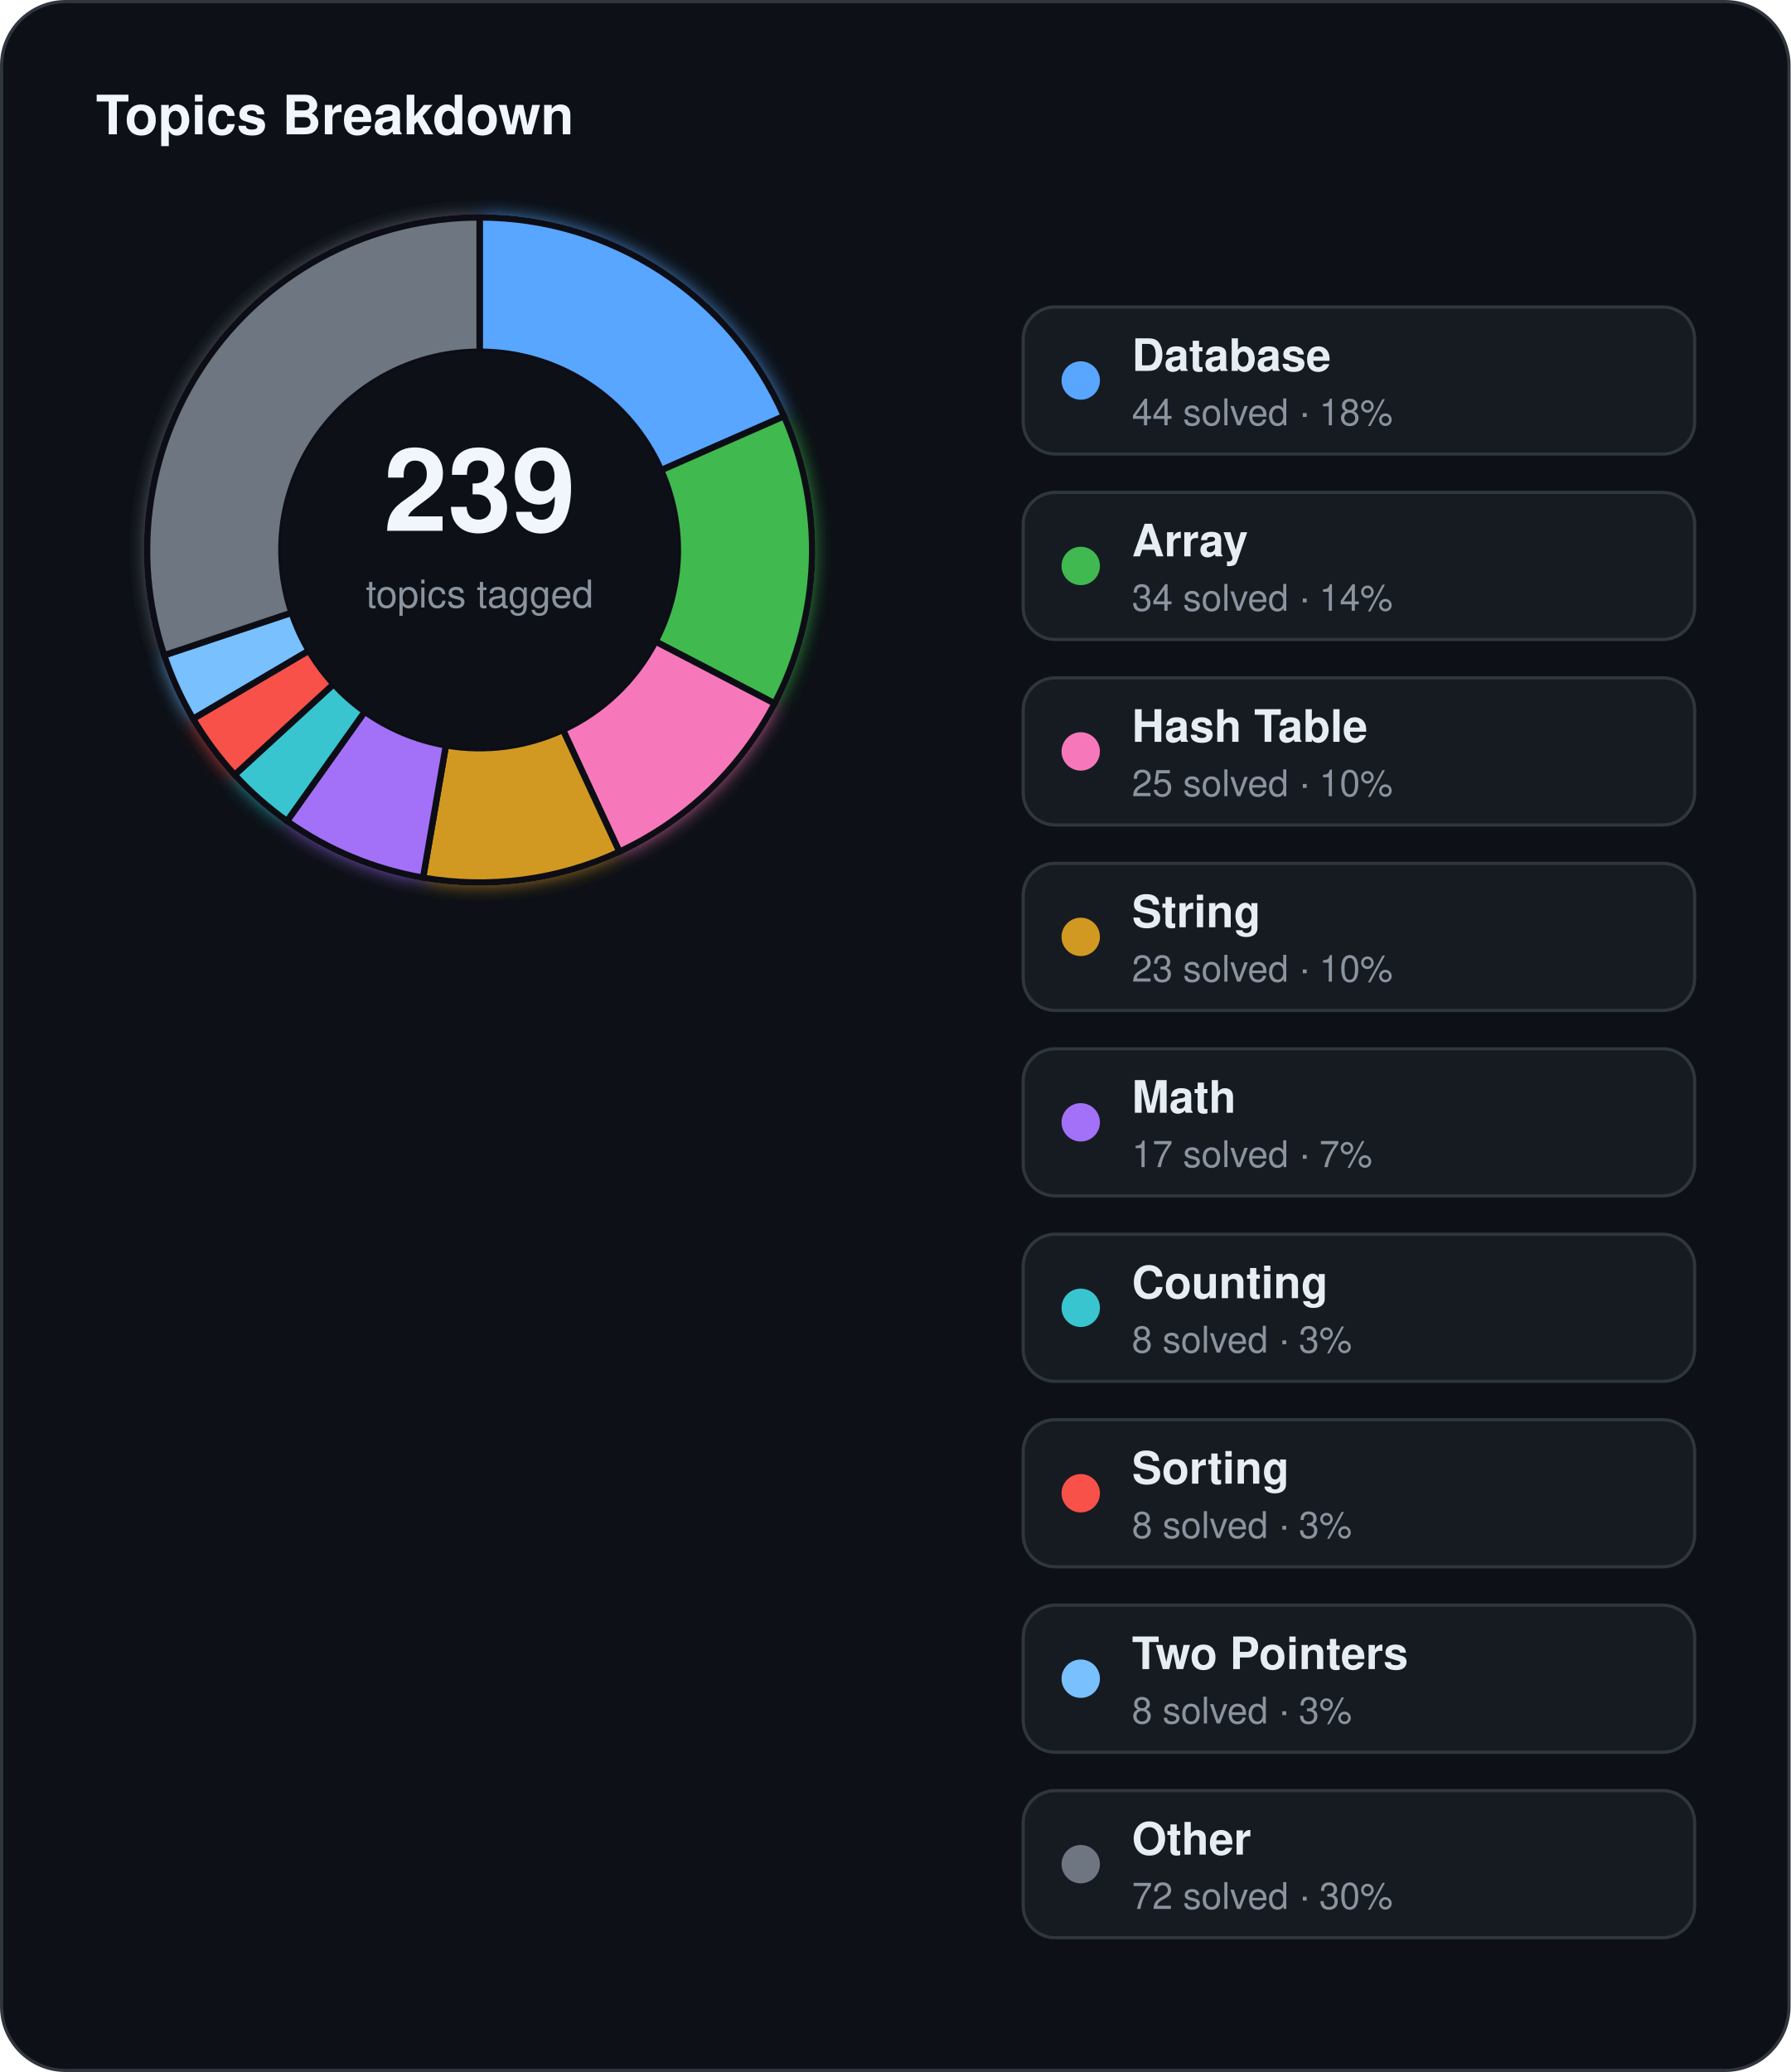
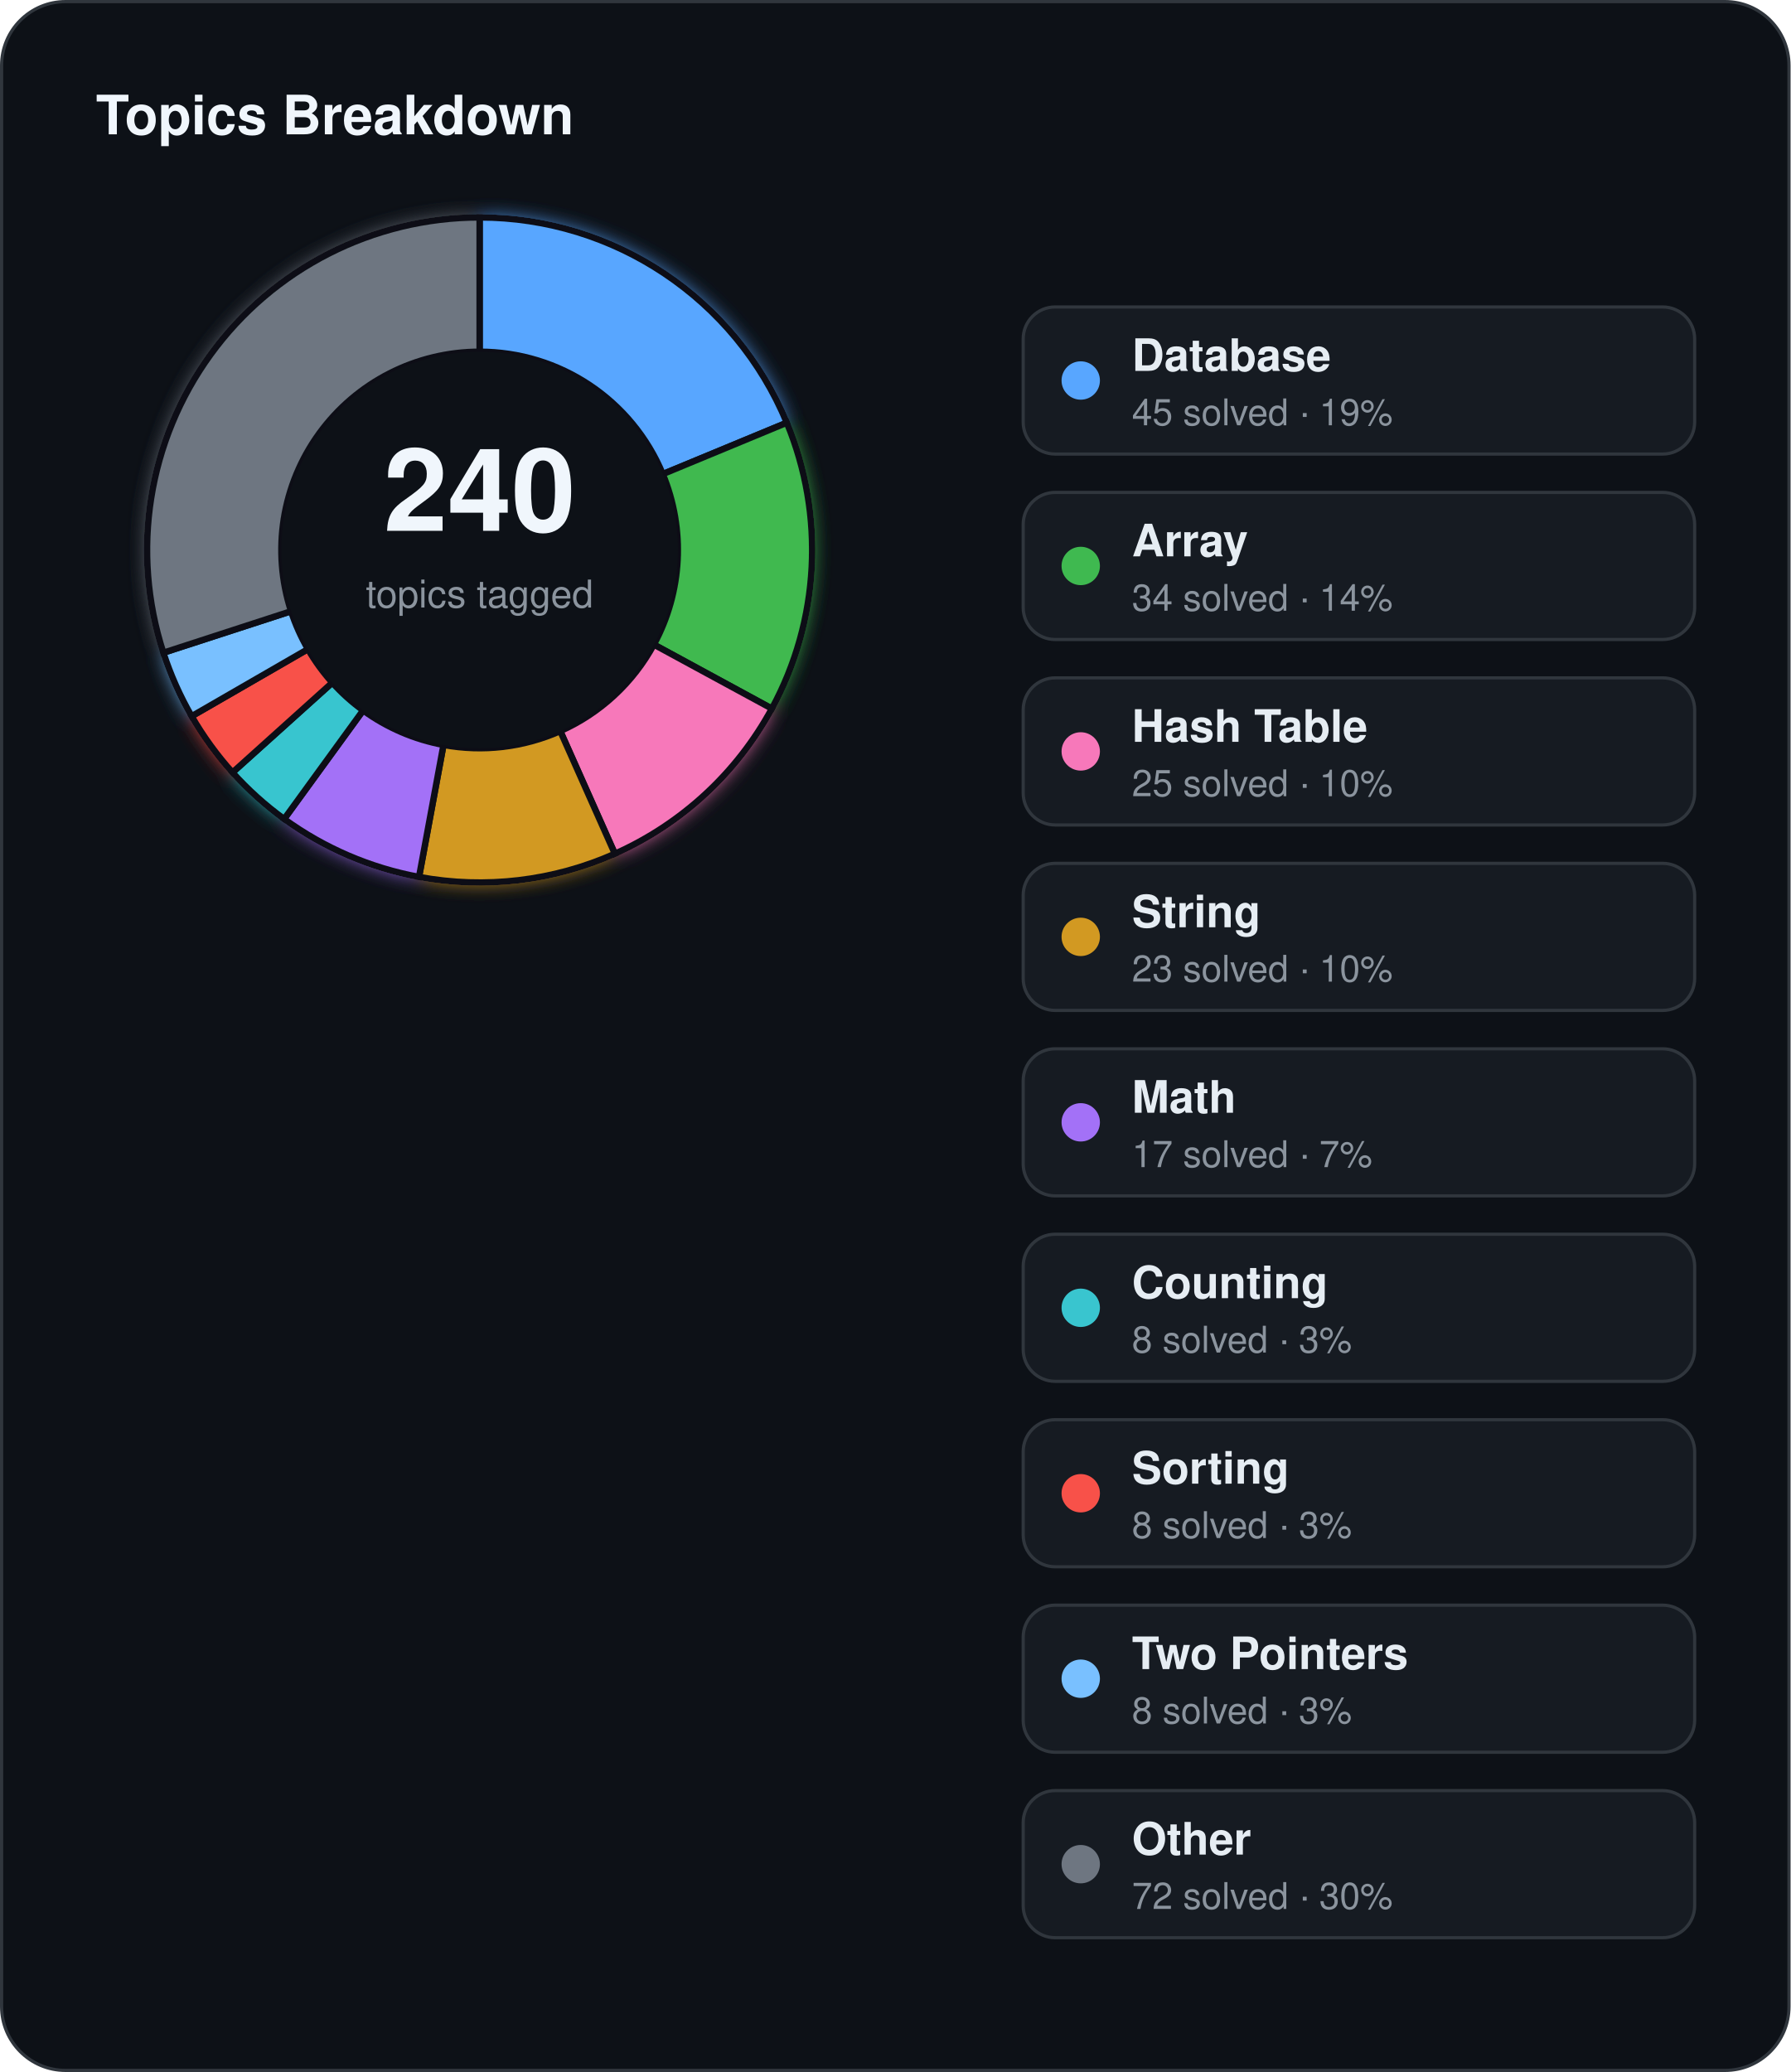
<svg xmlns="http://www.w3.org/2000/svg" width="560" height="648" viewBox="0 0 560 648">
  <defs>
    <filter id="topics-glow" x="-60%" y="-60%" width="220%" height="220%">
      <feGaussianBlur stdDeviation="3" result="blur" />
      <feMerge>
        <feMergeNode in="blur" />
        <feMergeNode in="SourceGraphic" />
      </feMerge>
    </filter>
  </defs>
  <rect x="0.5" y="0.5" width="559" height="647" rx="20" fill="#0d1117" stroke="#30363d" stroke-width="1" />
  <text x="30" y="42" fill="#f0f6fc" font-family="Segoe UI, Helvetica, Arial, sans-serif" font-size="17" font-weight="700">Topics Breakdown</text>
  <g filter="url(#topics-glow)">
-     <path d="M 150.00,68.00 A 104,104 0 0 1 245.21,130.16 L 206.76,147.06 A 62,62 0 0 0 150.00,110.00 Z" fill="#58a6ff" stroke="#0d1117" stroke-width="2" />
-     <path d="M 245.21,130.16 A 104,104 0 0 1 242.26,220.01 L 205.00,200.62 A 62,62 0 0 0 206.76,147.06 Z" fill="#3fb950" stroke="#0d1117" stroke-width="2" />
-     <path d="M 242.26,220.01 A 104,104 0 0 1 193.71,266.37 L 176.06,228.26 A 62,62 0 0 0 205.00,200.62 Z" fill="#f778ba" stroke="#0d1117" stroke-width="2" />
-     <path d="M 193.71,266.37 A 104,104 0 0 1 132.31,274.49 L 139.46,233.10 A 62,62 0 0 0 176.06,228.26 Z" fill="#d29922" stroke="#0d1117" stroke-width="2" />
-     <path d="M 132.31,274.49 A 104,104 0 0 1 89.76,256.78 L 114.09,222.54 A 62,62 0 0 0 139.46,233.10 Z" fill="#a371f7" stroke="#0d1117" stroke-width="2" />
-     <path d="M 89.76,256.78 A 104,104 0 0 1 73.39,242.33 L 104.33,213.93 A 62,62 0 0 0 114.09,222.54 Z" fill="#39c5cf" stroke="#0d1117" stroke-width="2" />
-     <path d="M 73.39,242.33 A 104,104 0 0 1 60.39,224.79 L 96.58,203.47 A 62,62 0 0 0 104.33,213.93 Z" fill="#f85149" stroke="#0d1117" stroke-width="2" />
-     <path d="M 60.39,224.79 A 104,104 0 0 1 51.35,204.92 L 91.19,191.62 A 62,62 0 0 0 96.58,203.47 Z" fill="#79c0ff" stroke="#0d1117" stroke-width="2" />
-     <path d="M 51.35,204.92 A 104,104 0 0 1 150.00,68.00 L 150.00,110.00 A 62,62 0 0 0 91.19,191.62 Z" fill="#6e7681" stroke="#0d1117" stroke-width="2" />
+     <path d="M 150.00,68.00 A 104,104 0 0 1 246.08,132.20 L 207.28,148.27 A 62,62 0 0 0 150.00,110.00 Z" fill="#58a6ff" stroke="#0d1117" stroke-width="2" />
+     <path d="M 246.08,132.20 A 104,104 0 0 1 241.40,221.62 L 204.49,201.58 A 62,62 0 0 0 207.28,148.27 Z" fill="#3fb950" stroke="#0d1117" stroke-width="2" />
+     <path d="M 241.40,221.62 A 104,104 0 0 1 192.30,267.01 L 175.22,228.64 A 62,62 0 0 0 204.49,201.58 Z" fill="#f778ba" stroke="#0d1117" stroke-width="2" />
+     <path d="M 192.30,267.01 A 104,104 0 0 1 131.05,274.26 L 138.70,232.96 A 62,62 0 0 0 175.22,228.64 Z" fill="#d29922" stroke="#0d1117" stroke-width="2" />
+     <path d="M 131.05,274.26 A 104,104 0 0 1 88.87,256.14 L 113.56,222.16 A 62,62 0 0 0 138.70,232.96 Z" fill="#a371f7" stroke="#0d1117" stroke-width="2" />
+     <path d="M 88.87,256.14 A 104,104 0 0 1 72.71,241.59 L 103.93,213.49 A 62,62 0 0 0 113.56,222.16 Z" fill="#39c5cf" stroke="#0d1117" stroke-width="2" />
+     <path d="M 72.71,241.59 A 104,104 0 0 1 59.93,224.00 L 96.31,203.00 A 62,62 0 0 0 103.93,213.49 Z" fill="#f85149" stroke="#0d1117" stroke-width="2" />
+     <path d="M 59.93,224.00 A 104,104 0 0 1 51.09,204.14 L 91.03,191.16 A 62,62 0 0 0 96.31,203.00 Z" fill="#79c0ff" stroke="#0d1117" stroke-width="2" />
+     <path d="M 51.09,204.14 A 104,104 0 0 1 150.00,68.00 L 150.00,110.00 A 62,62 0 0 0 91.03,191.16 Z" fill="#6e7681" stroke="#0d1117" stroke-width="2" />
  </g>
  <circle cx="150" cy="172" r="62" fill="#0d1117" />
-   <text x="150" y="166" text-anchor="middle" fill="#f0f6fc" font-family="Segoe UI, Helvetica, Arial, sans-serif" font-size="36" font-weight="700">239</text>
+   <text x="150" y="166" text-anchor="middle" fill="#f0f6fc" font-family="Segoe UI, Helvetica, Arial, sans-serif" font-size="36" font-weight="700">240</text>
  <text x="150" y="190" text-anchor="middle" fill="#8b949e" font-family="Segoe UI, Helvetica, Arial, sans-serif" font-size="12">topics tagged</text>
  <rect x="320" y="96" width="210" height="46" rx="10" fill="#161b22" stroke="#30363d" stroke-width="1" />
  <circle cx="338" cy="119" r="6" fill="#58a6ff" />
  <text x="354" y="116" fill="#e6edf3" font-family="Segoe UI, Helvetica, Arial, sans-serif" font-size="14" font-weight="600">Database</text>
-   <text x="354" y="133" fill="#8b949e" font-family="Segoe UI, Helvetica, Arial, sans-serif" font-size="11.5">44 solved · 18%</text>
+   <text x="354" y="133" fill="#8b949e" font-family="Segoe UI, Helvetica, Arial, sans-serif" font-size="11.5">45 solved · 19%</text>
  <rect x="320" y="154" width="210" height="46" rx="10" fill="#161b22" stroke="#30363d" stroke-width="1" />
  <circle cx="338" cy="177" r="6" fill="#3fb950" />
  <text x="354" y="174" fill="#e6edf3" font-family="Segoe UI, Helvetica, Arial, sans-serif" font-size="14" font-weight="600">Array</text>
  <text x="354" y="191" fill="#8b949e" font-family="Segoe UI, Helvetica, Arial, sans-serif" font-size="11.5">34 solved · 14%</text>
  <rect x="320" y="212" width="210" height="46" rx="10" fill="#161b22" stroke="#30363d" stroke-width="1" />
  <circle cx="338" cy="235" r="6" fill="#f778ba" />
  <text x="354" y="232" fill="#e6edf3" font-family="Segoe UI, Helvetica, Arial, sans-serif" font-size="14" font-weight="600">Hash Table</text>
  <text x="354" y="249" fill="#8b949e" font-family="Segoe UI, Helvetica, Arial, sans-serif" font-size="11.5">25 solved · 10%</text>
  <rect x="320" y="270" width="210" height="46" rx="10" fill="#161b22" stroke="#30363d" stroke-width="1" />
  <circle cx="338" cy="293" r="6" fill="#d29922" />
  <text x="354" y="290" fill="#e6edf3" font-family="Segoe UI, Helvetica, Arial, sans-serif" font-size="14" font-weight="600">String</text>
  <text x="354" y="307" fill="#8b949e" font-family="Segoe UI, Helvetica, Arial, sans-serif" font-size="11.5">23 solved · 10%</text>
  <rect x="320" y="328" width="210" height="46" rx="10" fill="#161b22" stroke="#30363d" stroke-width="1" />
  <circle cx="338" cy="351" r="6" fill="#a371f7" />
  <text x="354" y="348" fill="#e6edf3" font-family="Segoe UI, Helvetica, Arial, sans-serif" font-size="14" font-weight="600">Math</text>
  <text x="354" y="365" fill="#8b949e" font-family="Segoe UI, Helvetica, Arial, sans-serif" font-size="11.5">17 solved · 7%</text>
  <rect x="320" y="386" width="210" height="46" rx="10" fill="#161b22" stroke="#30363d" stroke-width="1" />
  <circle cx="338" cy="409" r="6" fill="#39c5cf" />
  <text x="354" y="406" fill="#e6edf3" font-family="Segoe UI, Helvetica, Arial, sans-serif" font-size="14" font-weight="600">Counting</text>
  <text x="354" y="423" fill="#8b949e" font-family="Segoe UI, Helvetica, Arial, sans-serif" font-size="11.5">8 solved · 3%</text>
  <rect x="320" y="444" width="210" height="46" rx="10" fill="#161b22" stroke="#30363d" stroke-width="1" />
  <circle cx="338" cy="467" r="6" fill="#f85149" />
  <text x="354" y="464" fill="#e6edf3" font-family="Segoe UI, Helvetica, Arial, sans-serif" font-size="14" font-weight="600">Sorting</text>
  <text x="354" y="481" fill="#8b949e" font-family="Segoe UI, Helvetica, Arial, sans-serif" font-size="11.5">8 solved · 3%</text>
  <rect x="320" y="502" width="210" height="46" rx="10" fill="#161b22" stroke="#30363d" stroke-width="1" />
  <circle cx="338" cy="525" r="6" fill="#79c0ff" />
  <text x="354" y="522" fill="#e6edf3" font-family="Segoe UI, Helvetica, Arial, sans-serif" font-size="14" font-weight="600">Two Pointers</text>
  <text x="354" y="539" fill="#8b949e" font-family="Segoe UI, Helvetica, Arial, sans-serif" font-size="11.5">8 solved · 3%</text>
  <rect x="320" y="560" width="210" height="46" rx="10" fill="#161b22" stroke="#30363d" stroke-width="1" />
  <circle cx="338" cy="583" r="6" fill="#6e7681" />
  <text x="354" y="580" fill="#e6edf3" font-family="Segoe UI, Helvetica, Arial, sans-serif" font-size="14" font-weight="600">Other</text>
  <text x="354" y="597" fill="#8b949e" font-family="Segoe UI, Helvetica, Arial, sans-serif" font-size="11.5">72 solved · 30%</text>
</svg>
